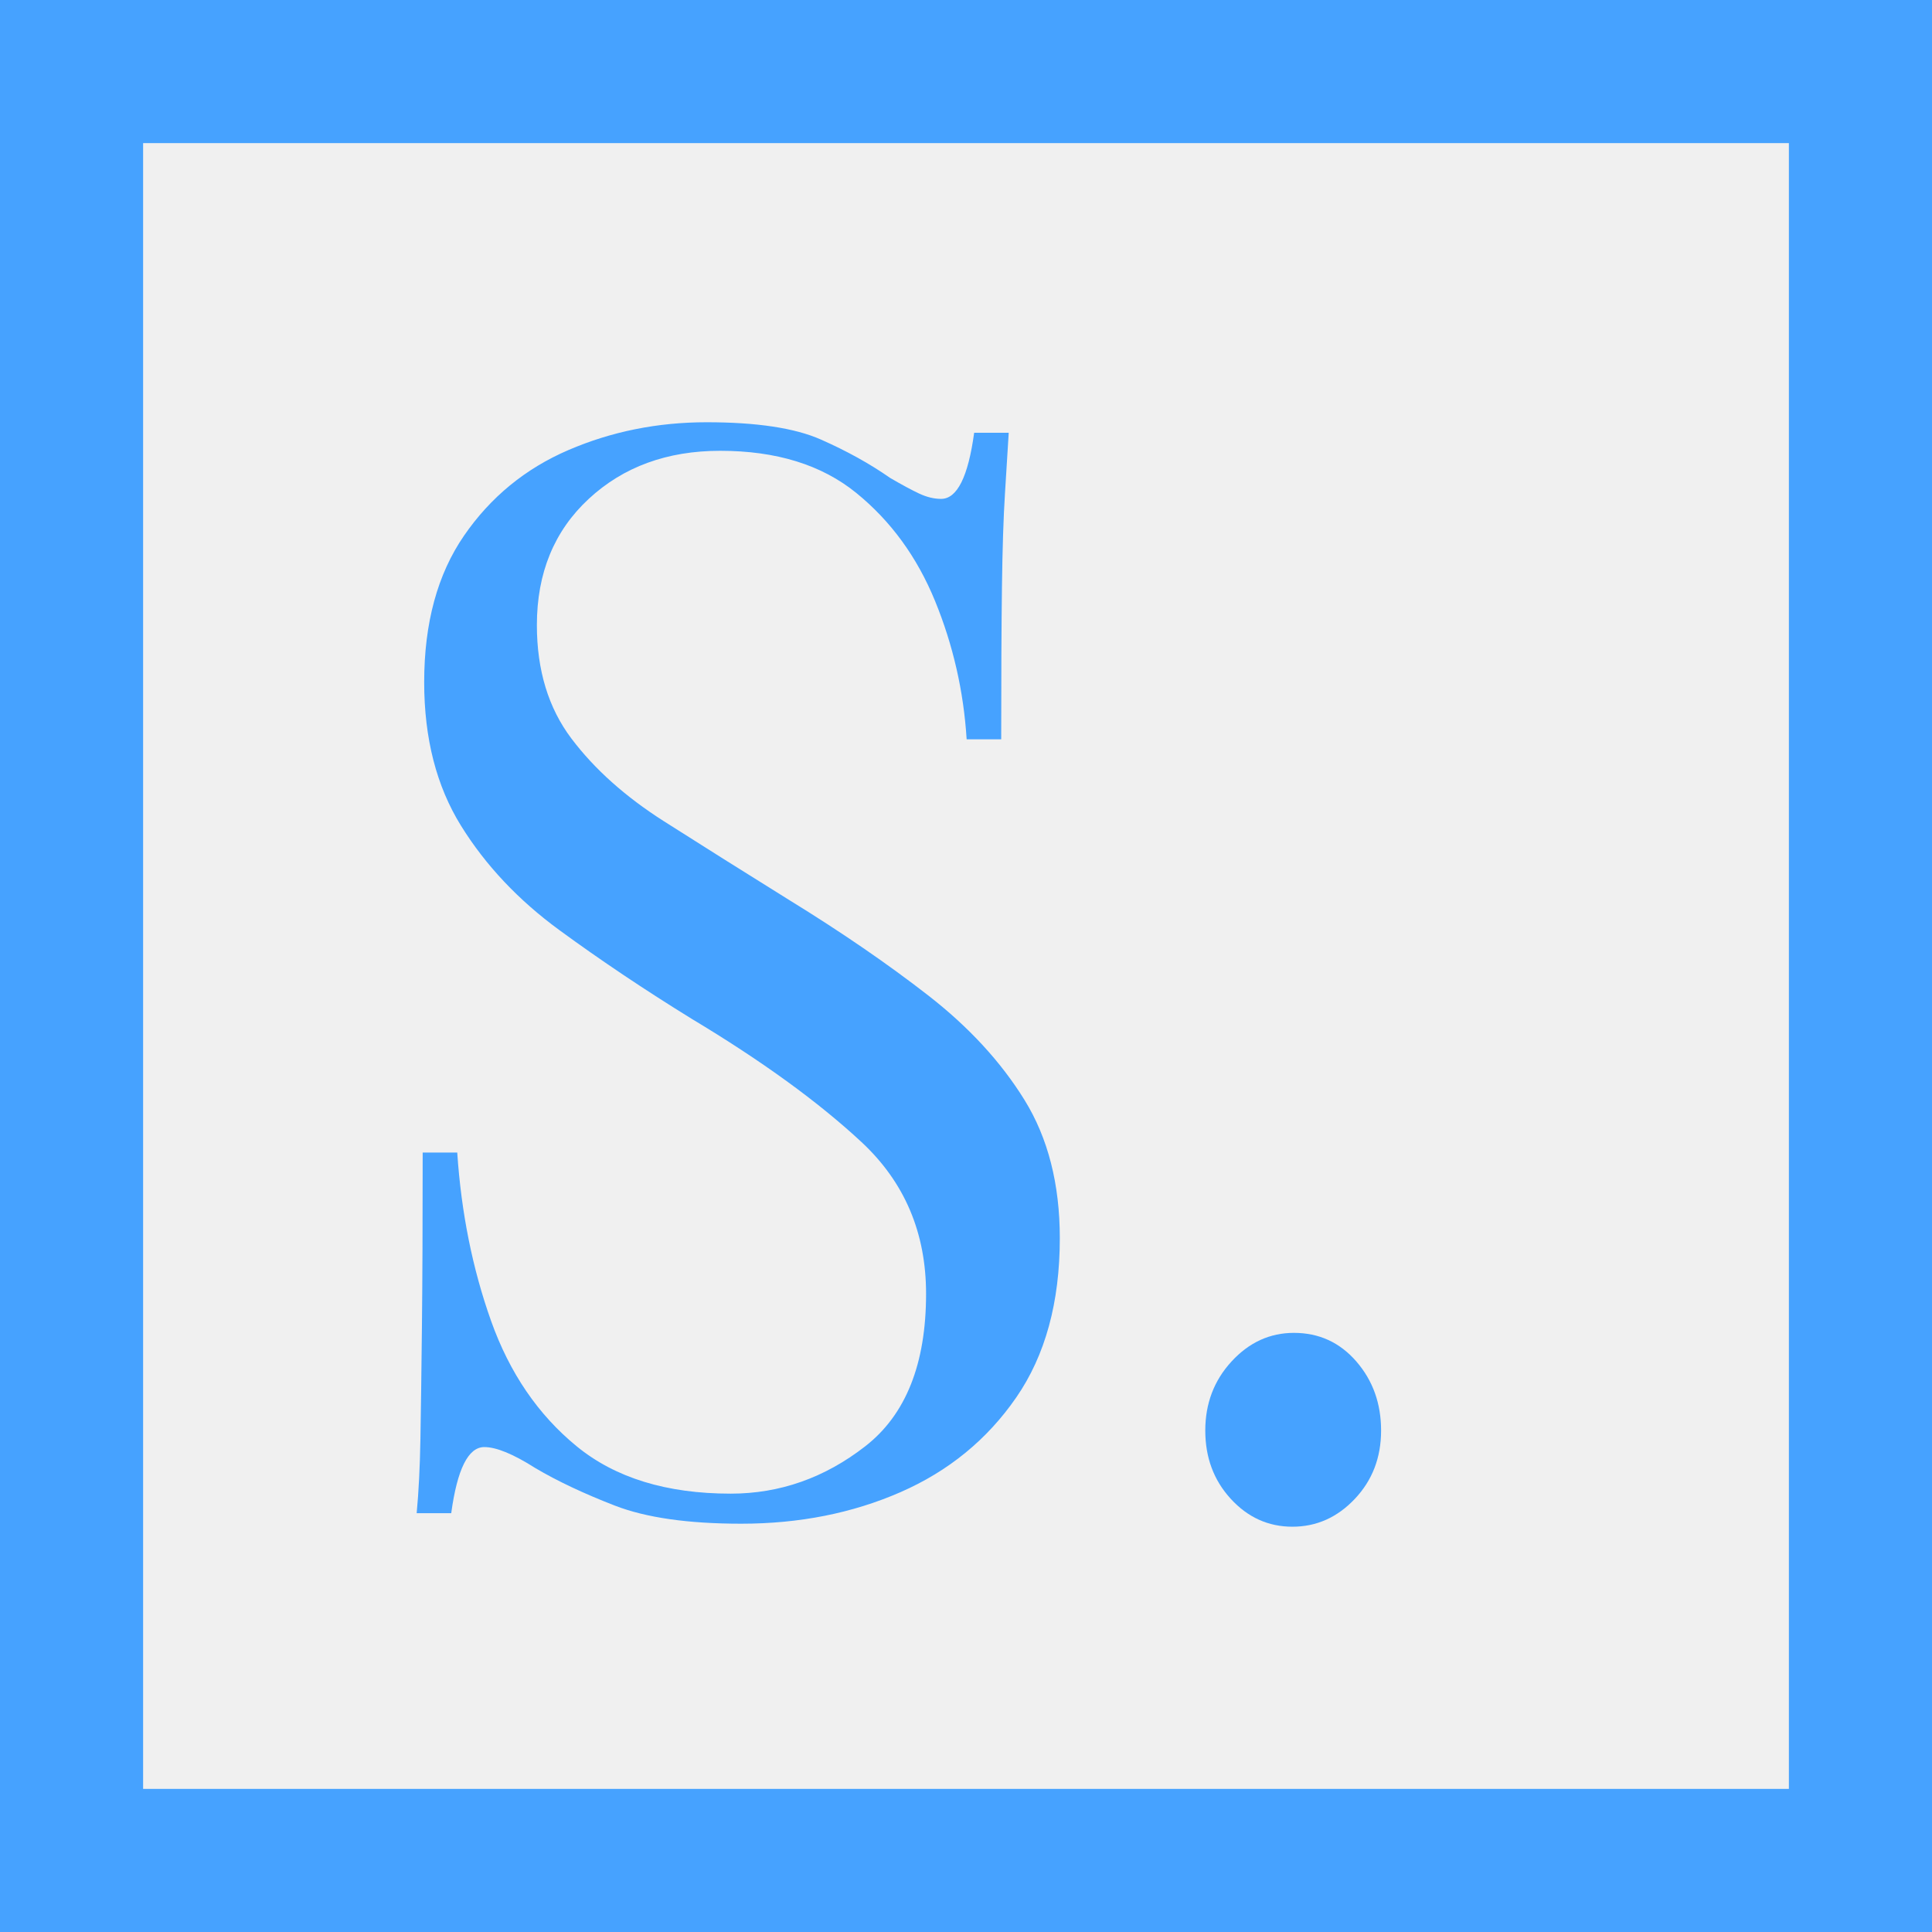
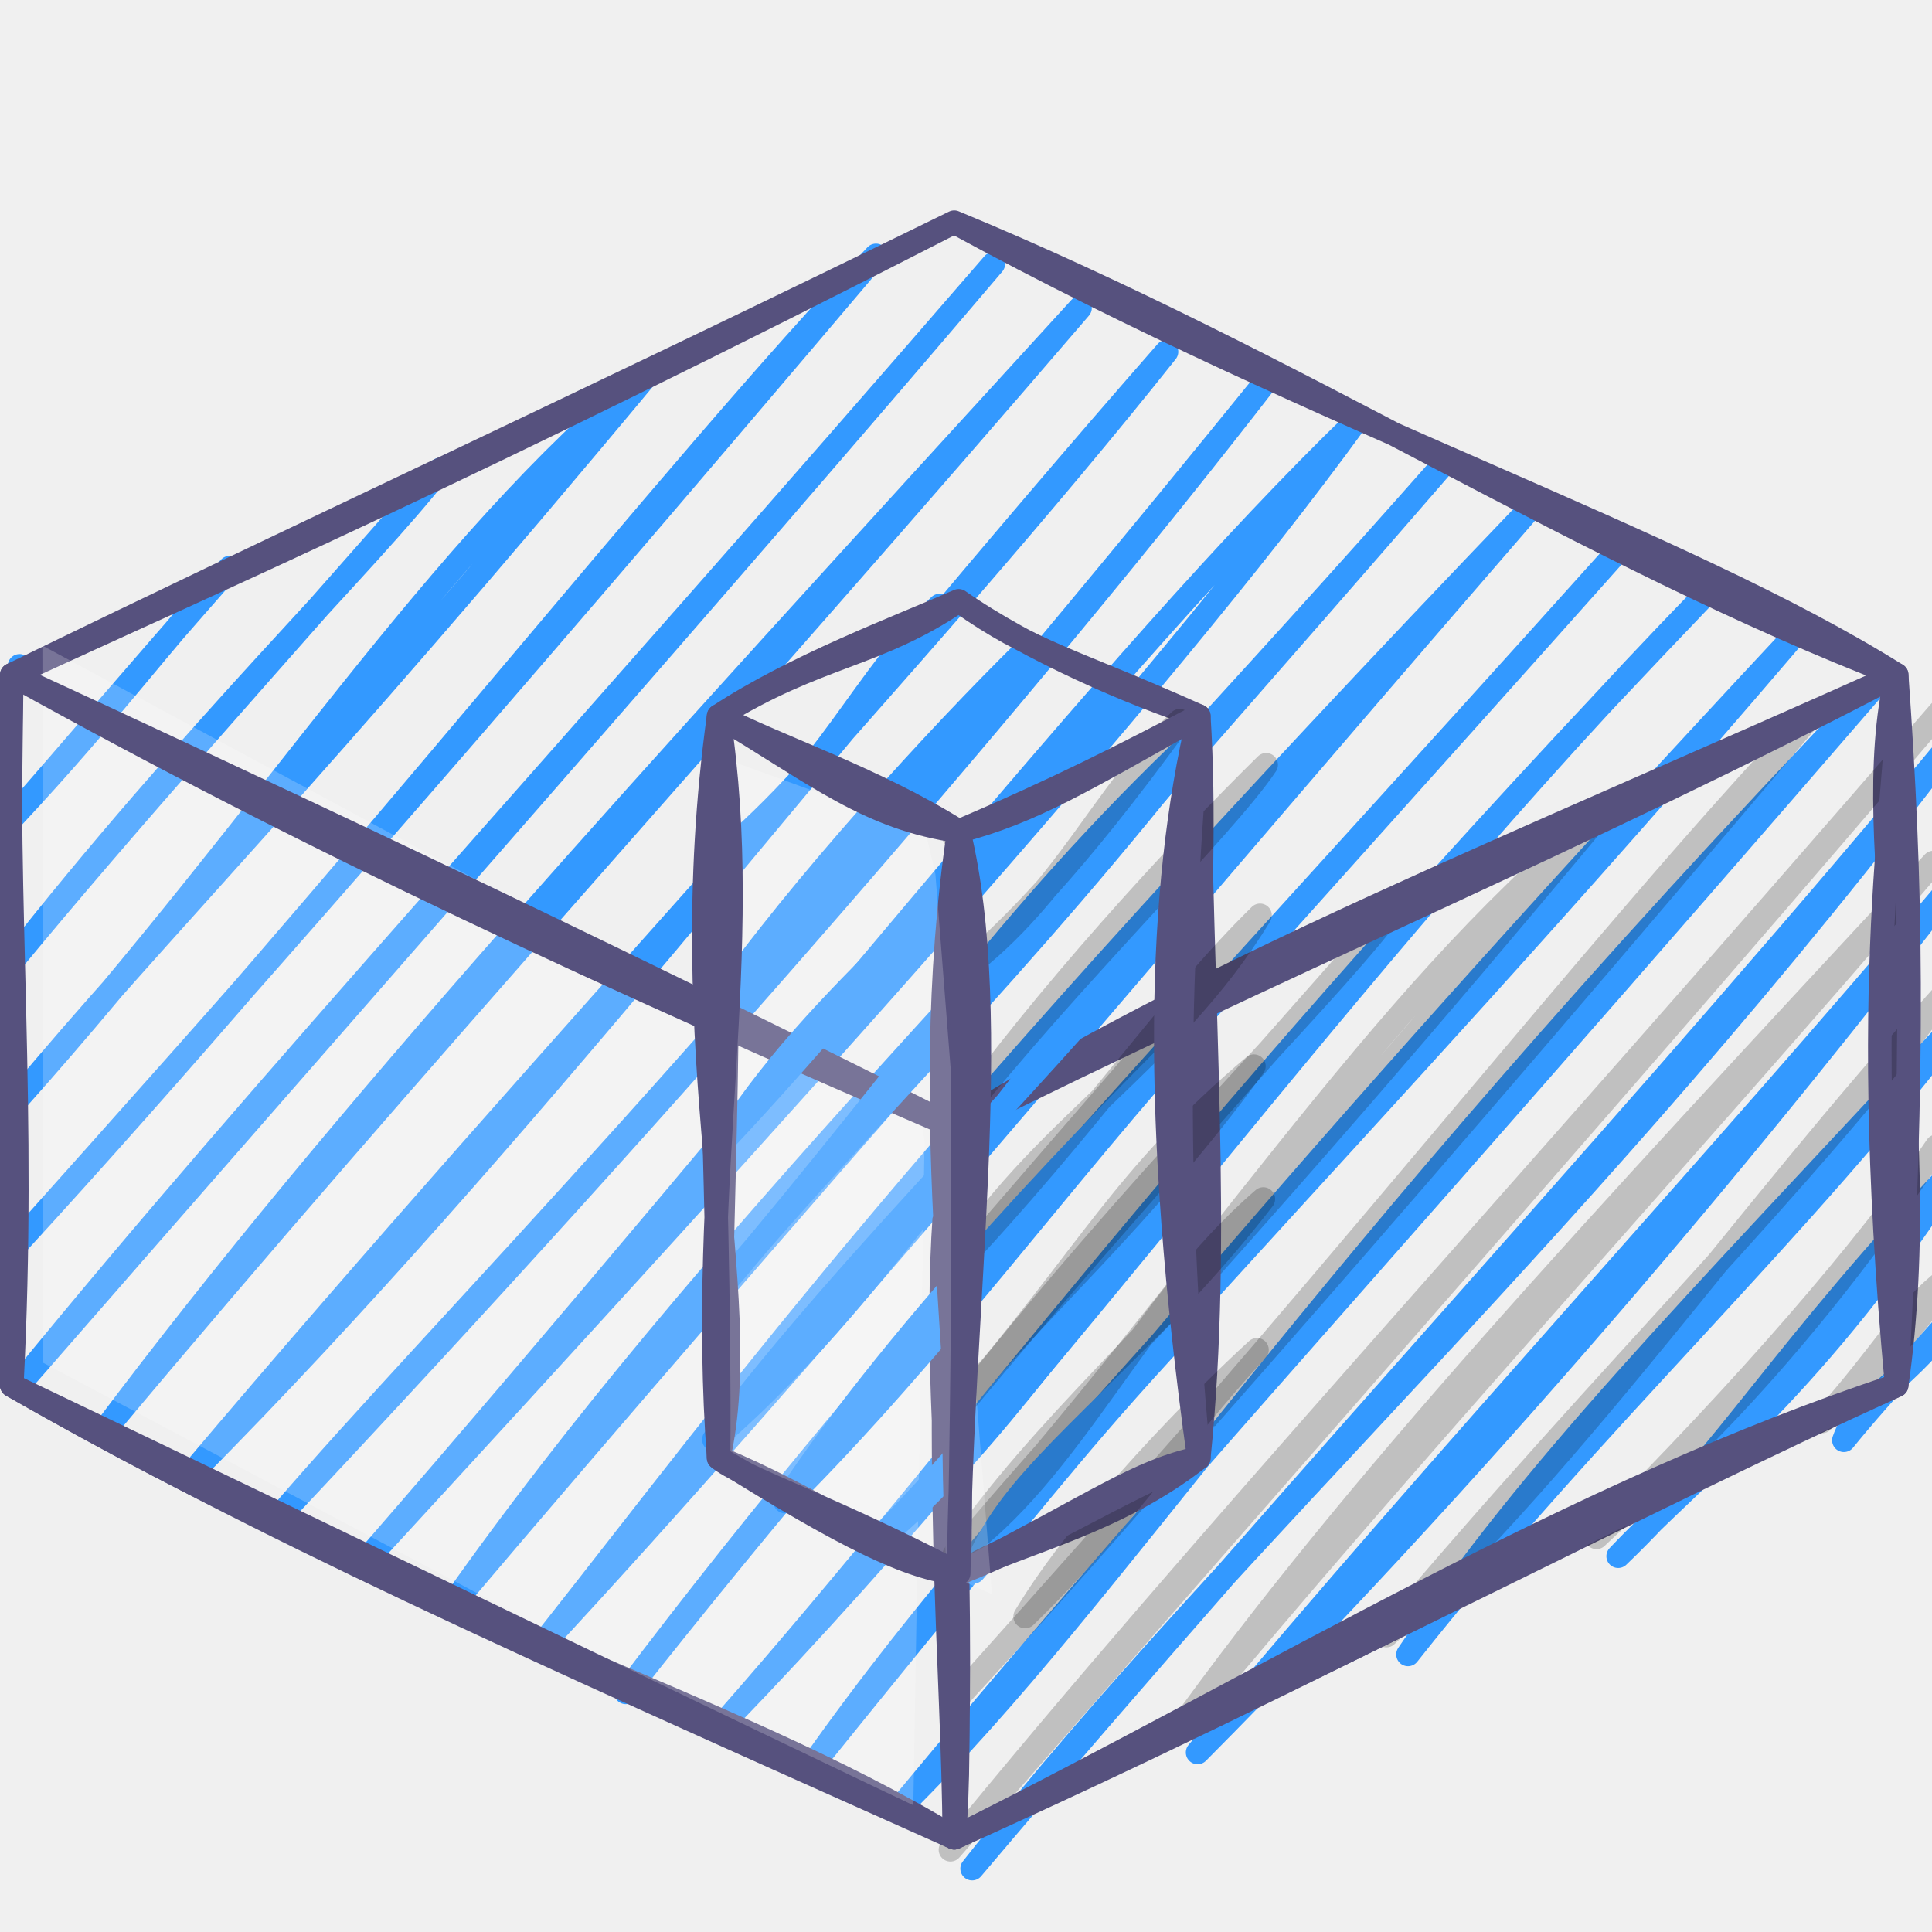
- <svg xmlns="http://www.w3.org/2000/svg" width="54px" height="54px" viewBox="0 0 54 54" version="1.1">
-   <g id="Page-1" stroke="none" stroke-width="1" fill="none" fill-rule="evenodd">
-     <g id="logo-mobile">
-       <rect id="Rectangle-6" stroke="#46a2ff" stroke-width="4" fill-rule="nonzero" x="2" y="2" width="50" height="50" />
-       <path id="." fill="#46a2ff" d="M34.402,41.895 C33.926,41.377 33.688,40.74 33.688,39.984 C33.688,39.228 33.933,38.584 34.423,38.052 C34.913,37.52 35.494,37.254 36.166,37.254 C36.866,37.254 37.447,37.52 37.909,38.052 C38.371,38.584 38.602,39.228 38.602,39.984 C38.602,40.74 38.357,41.377 37.867,41.895 C37.377,42.413 36.796,42.672 36.124,42.672 C35.452,42.672 34.878,42.413 34.402,41.895 Z" />
-       <path id="S" fill="#46a2ff" fill-rule="nonzero" d="M20.718,42.588 C22.342,42.588 23.826,42.294 25.17,41.706 C26.514,41.118 27.592,40.236 28.404,39.06 C29.216,37.884 29.622,36.4 29.622,34.608 C29.622,33.096 29.293,31.808 28.635,30.744 C27.977,29.68 27.081,28.707 25.947,27.825 C24.813,26.943 23.518,26.054 22.062,25.158 C20.802,24.374 19.633,23.639 18.555,22.953 C17.477,22.267 16.616,21.497 15.972,20.643 C15.328,19.789 15.006,18.732 15.006,17.472 C15.006,16.016 15.489,14.84 16.455,13.944 C17.421,13.048 18.646,12.6 20.13,12.6 C21.698,12.6 22.965,12.992 23.931,13.776 C24.897,14.56 25.632,15.568 26.136,16.8 C26.64,18.032 26.934,19.32 27.018,20.664 L27.018,20.664 L27.984,20.664 C27.984,18.9 27.991,17.479 28.005,16.401 C28.019,15.323 28.047,14.455 28.089,13.797 C28.131,13.139 28.166,12.572 28.194,12.096 L28.194,12.096 L27.228,12.096 C27.06,13.328 26.752,13.944 26.304,13.944 C26.108,13.944 25.905,13.895 25.695,13.797 C25.485,13.699 25.212,13.552 24.876,13.356 C24.316,12.964 23.672,12.607 22.944,12.285 C22.216,11.963 21.152,11.802 19.752,11.802 C18.38,11.802 17.092,12.061 15.888,12.579 C14.684,13.097 13.711,13.895 12.969,14.973 C12.227,16.051 11.856,17.416 11.856,19.068 C11.856,20.636 12.199,21.973 12.885,23.079 C13.571,24.185 14.488,25.158 15.636,25.998 C16.784,26.838 18.016,27.664 19.332,28.476 C21.292,29.652 22.874,30.8 24.078,31.92 C25.282,33.04 25.884,34.454 25.884,36.162 C25.884,38.122 25.317,39.543 24.183,40.425 C23.049,41.307 21.796,41.748 20.424,41.748 C18.632,41.748 17.197,41.307 16.119,40.425 C15.041,39.543 14.243,38.374 13.725,36.918 C13.207,35.462 12.892,33.894 12.78,32.214 L12.78,32.214 L11.814,32.214 C11.814,34.174 11.807,35.798 11.793,37.086 C11.779,38.374 11.765,39.417 11.751,40.215 C11.737,41.013 11.702,41.706 11.646,42.294 L11.646,42.294 L12.612,42.294 C12.78,41.062 13.088,40.446 13.536,40.446 C13.872,40.446 14.348,40.642 14.964,41.034 C15.58,41.398 16.322,41.748 17.19,42.084 C18.058,42.42 19.234,42.588 20.718,42.588 Z" />
-     </g>
+ <svg xmlns="http://www.w3.org/2000/svg" version="1.1" width="82px" height="82px" viewBox="-0.5 -0.5 82 82" content="&lt;mxfile host=&quot;app.diagrams.net&quot; modified=&quot;2021-06-05T23:50:25.982Z&quot; agent=&quot;5.0 (X11; Linux x86_64) AppleWebKit/537.36 (KHTML, like Gecko) Chrome/91.0.447.77 Safari/537.36&quot; etag=&quot;66rmbSqk7Qdg8M75WkoO&quot; version=&quot;14.7.6&quot;&gt;&lt;diagram id=&quot;D5zHBQkXt3o6oFVVLXJb&quot; name=&quot;Page-1&quot;&gt;7VVNj5swEP01HIMAxyEcs3SzrbQrVcq2PVYOdowVwyDjbEh//drBXqC03ebQWzkY+82HPe+NIUB51T0o0pRPQJkMkoh2AfoQJEmc4Mi8LHLpEYP1AFeCOqcB2IkfzIEujp8EZe3EUQNILZopWEBds0JPMKIUnKduB5DTXRvC2QzYFUTO0W+C6rJH174si39kgpd+5zhylop4Zwe0JaFwHkHoPkC5AtD9rOpyJi15npc+bvsb69vBFKv13wQcX1pKvz6I5ZfFRn/6Xj3vsmbhsrwQeXIFu8Pqi2eAKzg1Abprj0wXtqTYLOab+0xMadb9Shqy9xmH6k3bMKiYVhfj56IWS5z2ga5l8MoxeB4J4KByxL3HiJOcv6UeWDETR8wNJCXvk2TLFqZrHsmeyc/QCi2gNqY9aA2VIcw7bKTg1qDBclrqSjpGTXs0NlnVcXuTQlEf4DoTRWhbh9H8tDcOd6KFTc2vG8fYBmoFR5aDBHU9C8IrHKfW8yCkHOEIZdl2+76Sf2yUn+Wdy+hUW4eZuSZpvOxHNJMwzcJs8swVXa3DIYMZ1/9IYPRf4BsEdlYUTW5pgmcKJ1GIUjyXdRmHSYqj4VndrKtZDl/Oq230/0H3rw==&lt;/diagram&gt;&lt;/mxfile&gt;">
+   <defs />
+   <g>
+     <path d="M 0.33 27.76 C 0.33 27.76 0.33 27.76 0.33 27.76 M 0.33 27.76 C 0.33 27.76 0.33 27.76 0.33 27.76 M 0.07 34.16 C 4.18 29.76 6.43 26.65 9.25 23.59 M 0.07 34.16 C 2.81 31.02 5.03 28.39 9.25 23.59 M -0.2 40.56 C 7.63 30.56 15.07 23.42 18.17 19.43 M -0.2 40.56 C 5.03 34.21 10.89 27.73 18.17 19.43 M 0.2 46.2 C 11.12 33.96 17.94 22.77 27.1 15.26 M 0.2 46.2 C 6.23 38.95 12.52 32.79 27.1 15.26 M -0.06 52.6 C 9.42 42.01 19.09 31.11 36.68 10.34 M -0.06 52.6 C 14.5 36.75 27.98 19.47 36.68 10.34 M 0.33 58.24 C 10.92 45.26 23.29 31.95 41.66 10.7 M 0.33 58.24 C 15.24 41.13 30 24.42 41.66 10.7 M 4.01 60.11 C 14.07 46.73 26.27 33.44 45.34 12.57 M 4.01 60.11 C 16.83 44.78 30.85 29.46 45.34 12.57 M 7.68 61.98 C 23.46 43.32 38.91 27.16 49.01 14.43 M 7.68 61.98 C 21.79 47.75 33.7 31.9 49.01 14.43 M 11.36 63.85 C 18.66 55.37 29.88 44.51 53.34 15.55 M 11.36 63.85 C 28.21 45.93 43.49 28.3 53.34 15.55 M 15.03 65.72 C 32.91 45.15 46.56 27.54 57.02 17.42 M 15.03 65.72 C 32.44 46.79 48.61 29 57.02 17.42 M 18.71 67.59 C 29.33 52.49 43.9 38.31 60.69 19.29 M 18.71 67.59 C 33.07 50.65 47.13 34.94 60.69 19.29 M 22.38 69.46 C 31.71 57.63 38.22 48.45 64.37 21.16 M 22.38 69.46 C 33.84 57.1 45.27 43.21 64.37 21.16 M 26.06 71.33 C 37.7 55.87 49.9 43.26 68.04 23.03 M 26.06 71.33 C 37.98 56.2 50.64 42.57 68.04 23.03 M 30.39 72.44 C 44.77 57.53 56.06 40.98 71.72 24.9 M 30.39 72.44 C 40.68 60.74 50.12 47.46 71.72 24.9 M 34.06 74.31 C 43.13 61.44 57.19 48.1 75.39 26.77 M 34.06 74.31 C 45.48 60.14 56.73 46.76 75.39 26.77 M 37.74 76.18 C 47.13 66.89 54.42 54.35 79.07 28.64 M 37.74 76.18 C 47.89 63.91 57.6 53.48 79.07 28.64 M 40.76 78.81 C 52.07 64.45 66.76 51.64 82.74 30.51 M 40.76 78.81 C 55.05 61.9 70.05 45.87 82.74 30.51 M 50.33 73.88 C 63.45 60.67 74.72 47.02 82.48 36.9 M 50.33 73.88 C 61.24 60.83 71.99 49.33 82.48 36.9 M 59.26 69.72 C 64.65 61.74 70.67 55.67 82.88 42.55 M 59.26 69.72 C 66.97 59.95 76.28 51.38 82.88 42.55 M 68.18 65.55 C 71.45 62.08 76.81 58.11 82.61 48.94 M 68.18 65.55 C 72.92 61.01 75.17 56.78 82.61 48.94 M 77.76 60.63 C 78.41 58.74 80.34 58.43 83.01 54.59 M 77.76 60.63 C 79.56 58.4 82.06 55.88 83.01 54.59" fill="none" stroke="#3399ff" stroke-linejoin="round" stroke-linecap="round" stroke-miterlimit="10" pointer-events="none" />
+     <path d="M 40 8.93 M 40 8.93 C 55.63 17.45 70.85 22.4 80 28.14 M 40 8.93 C 54.49 14.92 66.88 23.1 80 28.14 M 80 28.14 C 78.28 35.38 81.71 46.37 80 58.3 M 80 28.14 C 80.21 37.32 80.09 45.63 80 58.3 M 80 58.3 C 67.9 62.86 53.79 70.69 40 77.5 M 80 58.3 C 68.9 63.35 57.27 69.55 40 77.5 M 40 77.5 C 30.28 71.61 17.02 68.1 0 58.3 M 40 77.5 C 26.61 70.94 11.24 64.65 0 58.3 M 0 58.3 C -2.06 53.08 -0.43 47.21 0 28.14 M 0 58.3 C -0.06 51.23 -0.22 43.77 0 28.14 M 0 28.14 C 8.63 24.16 19.27 19.55 40 8.93 M 0 28.14 C 11.74 22.41 23.79 16.87 40 8.93" fill="none" stroke="#56517e" stroke-linejoin="round" stroke-linecap="round" stroke-miterlimit="10" pointer-events="none" />
+     <path d="M 39.83 47.53 C 39.83 47.53 39.83 47.53 39.83 47.53 M 39.83 47.53 C 39.83 47.53 39.83 47.53 39.83 47.53 M 40.23 53.17 C 44.35 48.77 46.59 45.66 49.41 42.61 M 40.23 53.17 C 42.97 50.04 45.19 47.4 49.41 42.61 M 39.97 59.57 C 47.79 49.57 55.23 42.43 58.34 38.44 M 39.97 59.57 C 45.19 53.23 51.05 46.75 58.34 38.44 M 39.71 65.97 C 50.86 53.46 57.9 42.01 67.26 34.27 M 39.71 65.97 C 45.88 58.56 52.31 52.23 67.26 34.27 M 40.1 71.61 C 49.41 61.22 58.91 50.52 76.18 30.1 M 40.1 71.61 C 54.41 56.06 67.64 39.07 76.18 30.1 M 39.84 78.01 C 50.61 64.82 63.16 51.31 81.83 29.71 M 39.84 78.01 C 54.98 60.64 69.97 43.66 81.83 29.71 M 49.42 73.09 C 57 62.53 66.68 52.13 81.56 36.11 M 49.42 73.09 C 59.28 61.14 70.28 49.29 81.56 36.11 M 58.34 68.92 C 67.63 57.84 76.48 49.27 81.96 41.75 M 58.34 68.92 C 66.78 61 73.18 51.48 81.96 41.75 M 67.26 64.75 C 69.15 62.92 74.81 58.44 81.7 48.15 M 67.26 64.75 C 73.69 58.33 78.74 52.47 81.7 48.15 M 76.84 59.83 C 79.5 56.86 80.35 55.11 82.09 53.79 M 76.84 59.83 C 79.29 57.34 81.28 55.37 82.09 53.79" fill="none" stroke="#000000" stroke-opacity="0.2" stroke-linejoin="round" stroke-linecap="round" stroke-miterlimit="10" pointer-events="none" />
+     <path d="M 40 47.34 M 40 47.34 C 50.09 40.86 64.07 35.29 80 28.14 M 40 47.34 C 53.66 40.51 67.03 34.94 80 28.14 M 80 28.14 C 80.3 32.65 78.25 39.44 80 58.3 M 80 28.14 C 80.63 36.99 80.77 44.21 80 58.3 M 80 58.3 C 66.34 62.81 53.76 70.6 40 77.5 M 80 58.3 C 67.78 63.7 55.63 70.48 40 77.5 M 40 77.5 C 40.72 68.11 38.45 57.27 40 47.34 M 40 77.5 C 39.98 70.38 38.99 61.49 40 47.34" fill="none" stroke="#56517e" stroke-linejoin="round" stroke-linecap="round" stroke-miterlimit="10" pointer-events="none" />
+     <path d="M 38.59 47.02 L 1.3 26.9 L 1.33 57.34 L 38.25 76.94 L 38.74 47.95" fill-opacity="0.2" fill="#ffffff" stroke="none" pointer-events="none" />
+     <path d="M 40 47.34 M 40 47.34 C 25.33 41.03 12.8 35.25 0 28.14 M 40 47.34 C 24.66 39.61 9.16 32.37 0 28.14 M 0 28.14 C -2.1 40.97 -1.23 51.11 0 58.3 M 0 28.14 C -0.31 37.86 0.61 46.58 0 58.3 M 0 58.3 C 11.02 64.54 20.7 68.87 40 77.5 M 0 58.3 C 13.62 64.81 29.61 72.58 40 77.5 M 40 77.5 C 40.52 67.06 39.68 58.74 40 47.34 M 40 77.5 C 40.15 69.45 39.92 60.26 40 47.34" fill="none" stroke="#56517e" stroke-linejoin="round" stroke-linecap="round" stroke-miterlimit="10" pointer-events="none" />
+     <path d="M 29.8 30.12 C 29.8 30.12 29.8 30.12 29.8 30.12 M 29.8 30.12 C 29.8 30.12 29.8 30.12 29.8 30.12 M 30.19 35.77 C 34.45 32.57 36.22 28.15 39.38 25.2 M 30.19 35.77 C 32.15 34.08 34.77 31.55 39.38 25.2 M 29.93 42.16 C 34.53 36.3 41.35 29.64 43.05 27.07 M 29.93 42.16 C 33.48 37.12 39.29 30.77 43.05 27.07 M 30.32 47.81 C 34.82 40.82 41.55 36.74 46.73 28.94 M 30.32 47.81 C 37.4 40.24 42.03 33.72 46.73 28.94 M 30.06 54.21 C 38.49 44.3 42.5 38 51.06 30.05 M 30.06 54.21 C 35.34 47.77 42.72 40.8 51.06 30.05 M 29.8 60.6 C 37.55 53.95 43.24 43.57 50.8 36.45 M 29.8 60.6 C 36.05 52.35 43.95 45.03 50.8 36.45 M 32.82 63.23 C 37.74 55.77 46.23 47.06 50.53 42.85 M 32.82 63.23 C 39.5 56.53 44.37 49.7 50.53 42.85 M 36.5 65.1 C 42.58 59.02 46.08 53.62 50.93 48.49 M 36.5 65.1 C 41.1 61.41 43.94 56.8 50.93 48.49 M 40.83 66.21 C 42.2 62.81 44.51 61.15 50.67 54.89 M 40.83 66.21 C 43.41 63.21 45.75 60.07 50.67 54.89 M 49.75 62.04 C 50.08 61.57 50.62 61.12 51.06 60.53 M 49.75 62.04 C 49.94 61.65 50.33 61.36 51.06 60.53" fill="none" stroke="#3399ff" stroke-linejoin="round" stroke-linecap="round" stroke-miterlimit="10" pointer-events="none" />
+     <path d="M 40.19 25 M 40.19 25 C 43.35 27.24 44.98 27.47 50.38 29.89 M 40.19 25 C 43.18 27.09 47.58 28.98 50.38 29.89 M 50.38 29.89 C 50.45 42.48 51.35 51.88 50.38 61.38 M 50.38 29.89 C 50.89 38.06 49.68 45.51 50.38 61.38 M 50.38 61.38 C 46.85 64.13 43.15 64.88 40.19 66.28 M 50.38 61.38 C 46.63 63.59 42.31 64.95 40.19 66.28 M 40.19 66.28 C 38.11 66.09 35.35 64.73 30 61.38 M 40.19 66.28 C 37.35 65.41 33.87 62.96 30 61.38 M 30 61.38 C 31.6 54.32 27.99 44.49 30 29.89 M 30 61.38 C 30.04 50.48 30.79 40.53 30 29.89 M 30 29.89 C 34.24 27.26 36.67 27.39 40.19 25 M 30 29.89 C 33.26 27.75 37.56 26.15 40.19 25" fill="none" stroke="#56517e" stroke-linejoin="round" stroke-linecap="round" stroke-miterlimit="10" pointer-events="none" />
+     <path d="M 39.99 35.01 C 39.99 35.01 39.99 35.01 39.99 35.01 M 39.99 35.01 C 39.99 35.01 39.99 35.01 39.99 35.01 M 40.39 40.65 C 44.64 37.45 46.41 33.04 49.57 30.09 M 40.39 40.65 C 42.34 38.97 44.96 36.44 49.57 30.09 M 40.12 47.05 C 44.73 41.18 51.55 34.52 53.24 31.96 M 40.12 47.05 C 43.67 42.01 49.48 35.65 53.24 31.96 M 39.86 53.45 C 43.44 47.55 49.23 44.55 52.98 38.35 M 39.86 53.45 C 45.68 47.28 49.09 42.17 52.98 38.35 M 40.26 59.09 C 45.83 52.58 47.15 49.48 52.72 44.75 M 40.26 59.09 C 43.14 55.39 48.03 51.21 52.72 44.75 M 40 65.49 C 44.98 62.06 47.84 54.93 53.12 50.39 M 40 65.49 C 43.71 60.04 49.14 55.57 53.12 50.39 M 43.01 68.11 C 45.52 63.92 50.69 58.76 52.85 56.79 M 43.01 68.11 C 46.91 64.33 49.46 60.47 52.85 56.79" fill="none" stroke="#000000" stroke-opacity="0.2" stroke-linejoin="round" stroke-linecap="round" stroke-miterlimit="10" pointer-events="none" />
+     <path d="M 40.19 34.78 M 40.19 34.78 C 44.37 33 47.1 31.61 50.38 29.89 M 40.19 34.78 C 43.34 33.96 45.51 32.61 50.38 29.89 M 50.38 29.89 C 48.65 37.26 48.38 46.95 50.38 61.38 M 50.38 29.89 C 49.68 38.92 49.11 47.84 50.38 61.38 M 50.38 61.38 C 46.56 63 43.78 64.87 40.19 66.28 M 50.38 61.38 C 47.75 61.96 46.2 63.19 40.19 66.28 M 40.19 66.28 C 40.66 58.59 38.33 47.36 40.19 34.78 M 40.19 66.28 C 39.5 55.67 40.94 44.87 40.19 34.78" fill="none" stroke="#56517e" stroke-linejoin="round" stroke-linecap="round" stroke-miterlimit="10" pointer-events="none" />
+     <path d="M 38.78 34.8 L 29.71 31.5 L 30.3 62.11 L 41.6 67.16 L 39.2 36.59" fill-opacity="0.2" fill="#ffffff" stroke="none" pointer-events="none" />
+     <path d="M 40.19 34.78 M 40.19 34.78 C 36.35 34.23 34.17 32.38 30 29.89 M 40.19 34.78 C 36.56 32.51 32.54 31.21 30 29.89 M 30 29.89 C 31.54 40 29.11 49.32 30 61.38 M 30 29.89 C 29.17 39.48 30.08 47.46 30 61.38 M 30 61.38 C 30.94 62.19 34.83 63.47 40.19 66.28 M 30 61.38 C 32.91 63.13 35.49 64.2 40.19 66.28 M 40.19 66.28 C 40.26 54.95 42.13 42.8 40.19 34.78 M 40.19 66.28 C 40.48 54.13 40.39 41.9 40.19 34.78" fill="none" stroke="#56517e" stroke-linejoin="round" stroke-linecap="round" stroke-miterlimit="10" pointer-events="none" />
  </g>
</svg>
